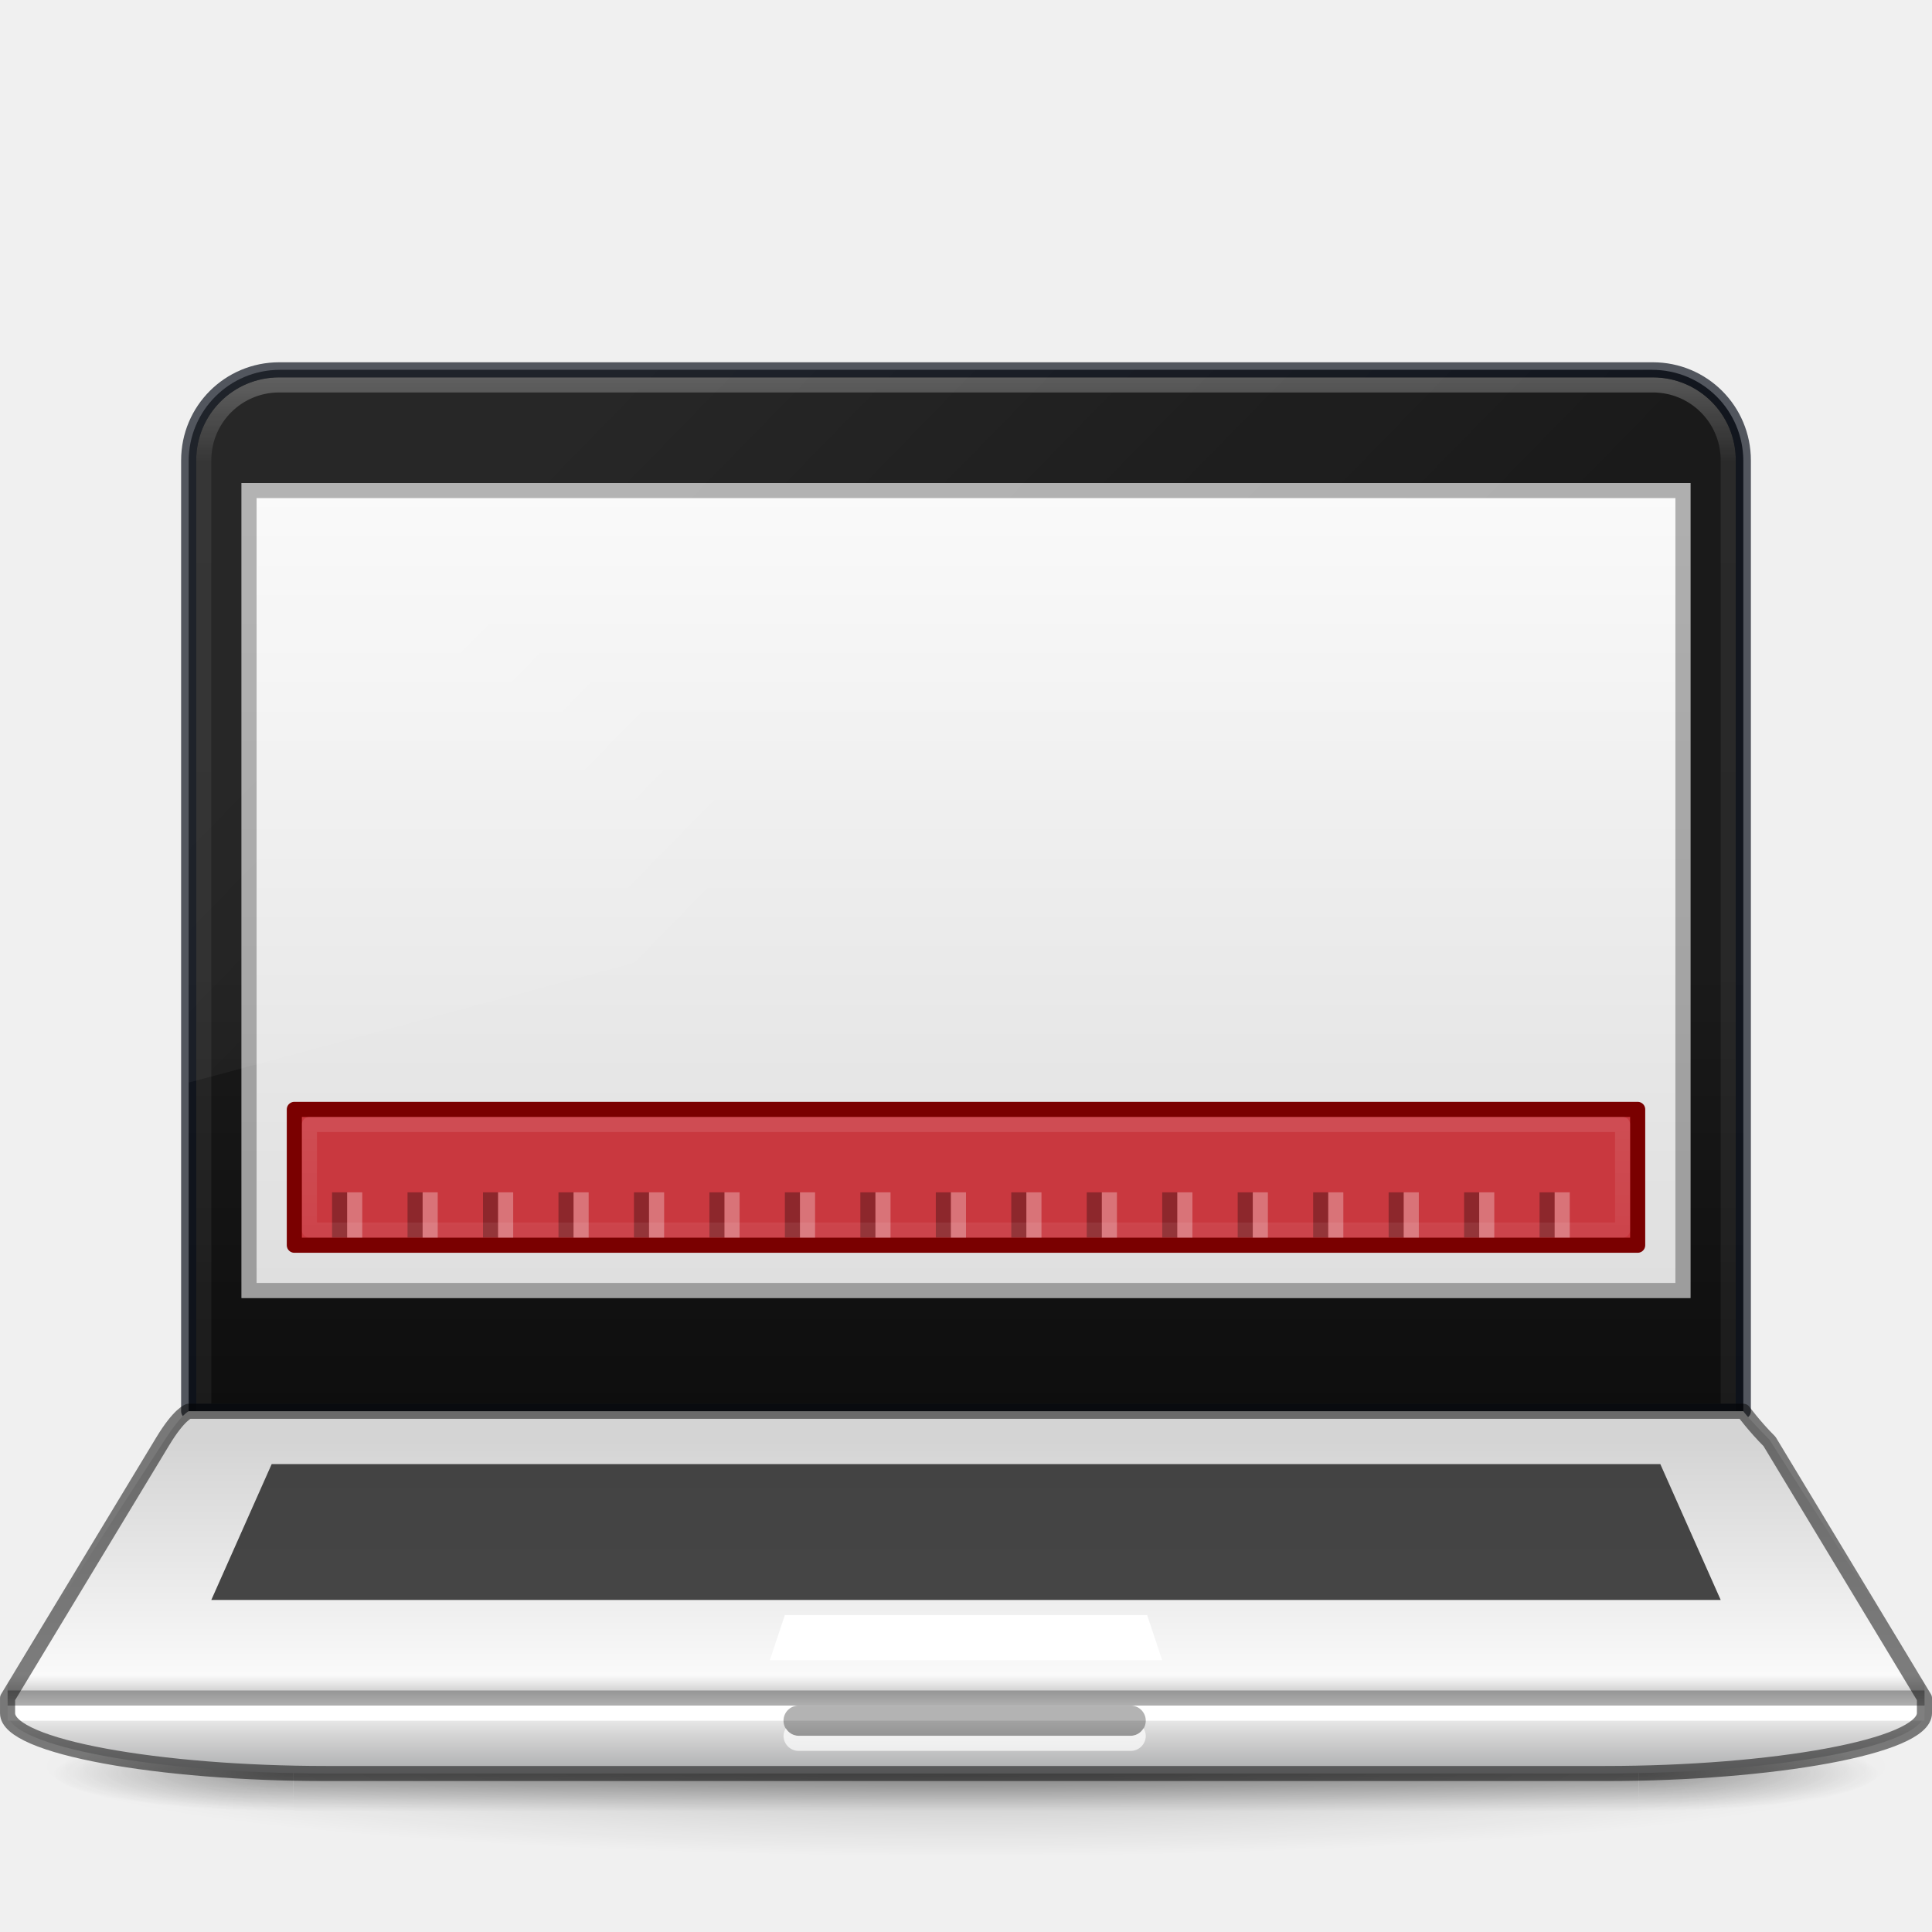
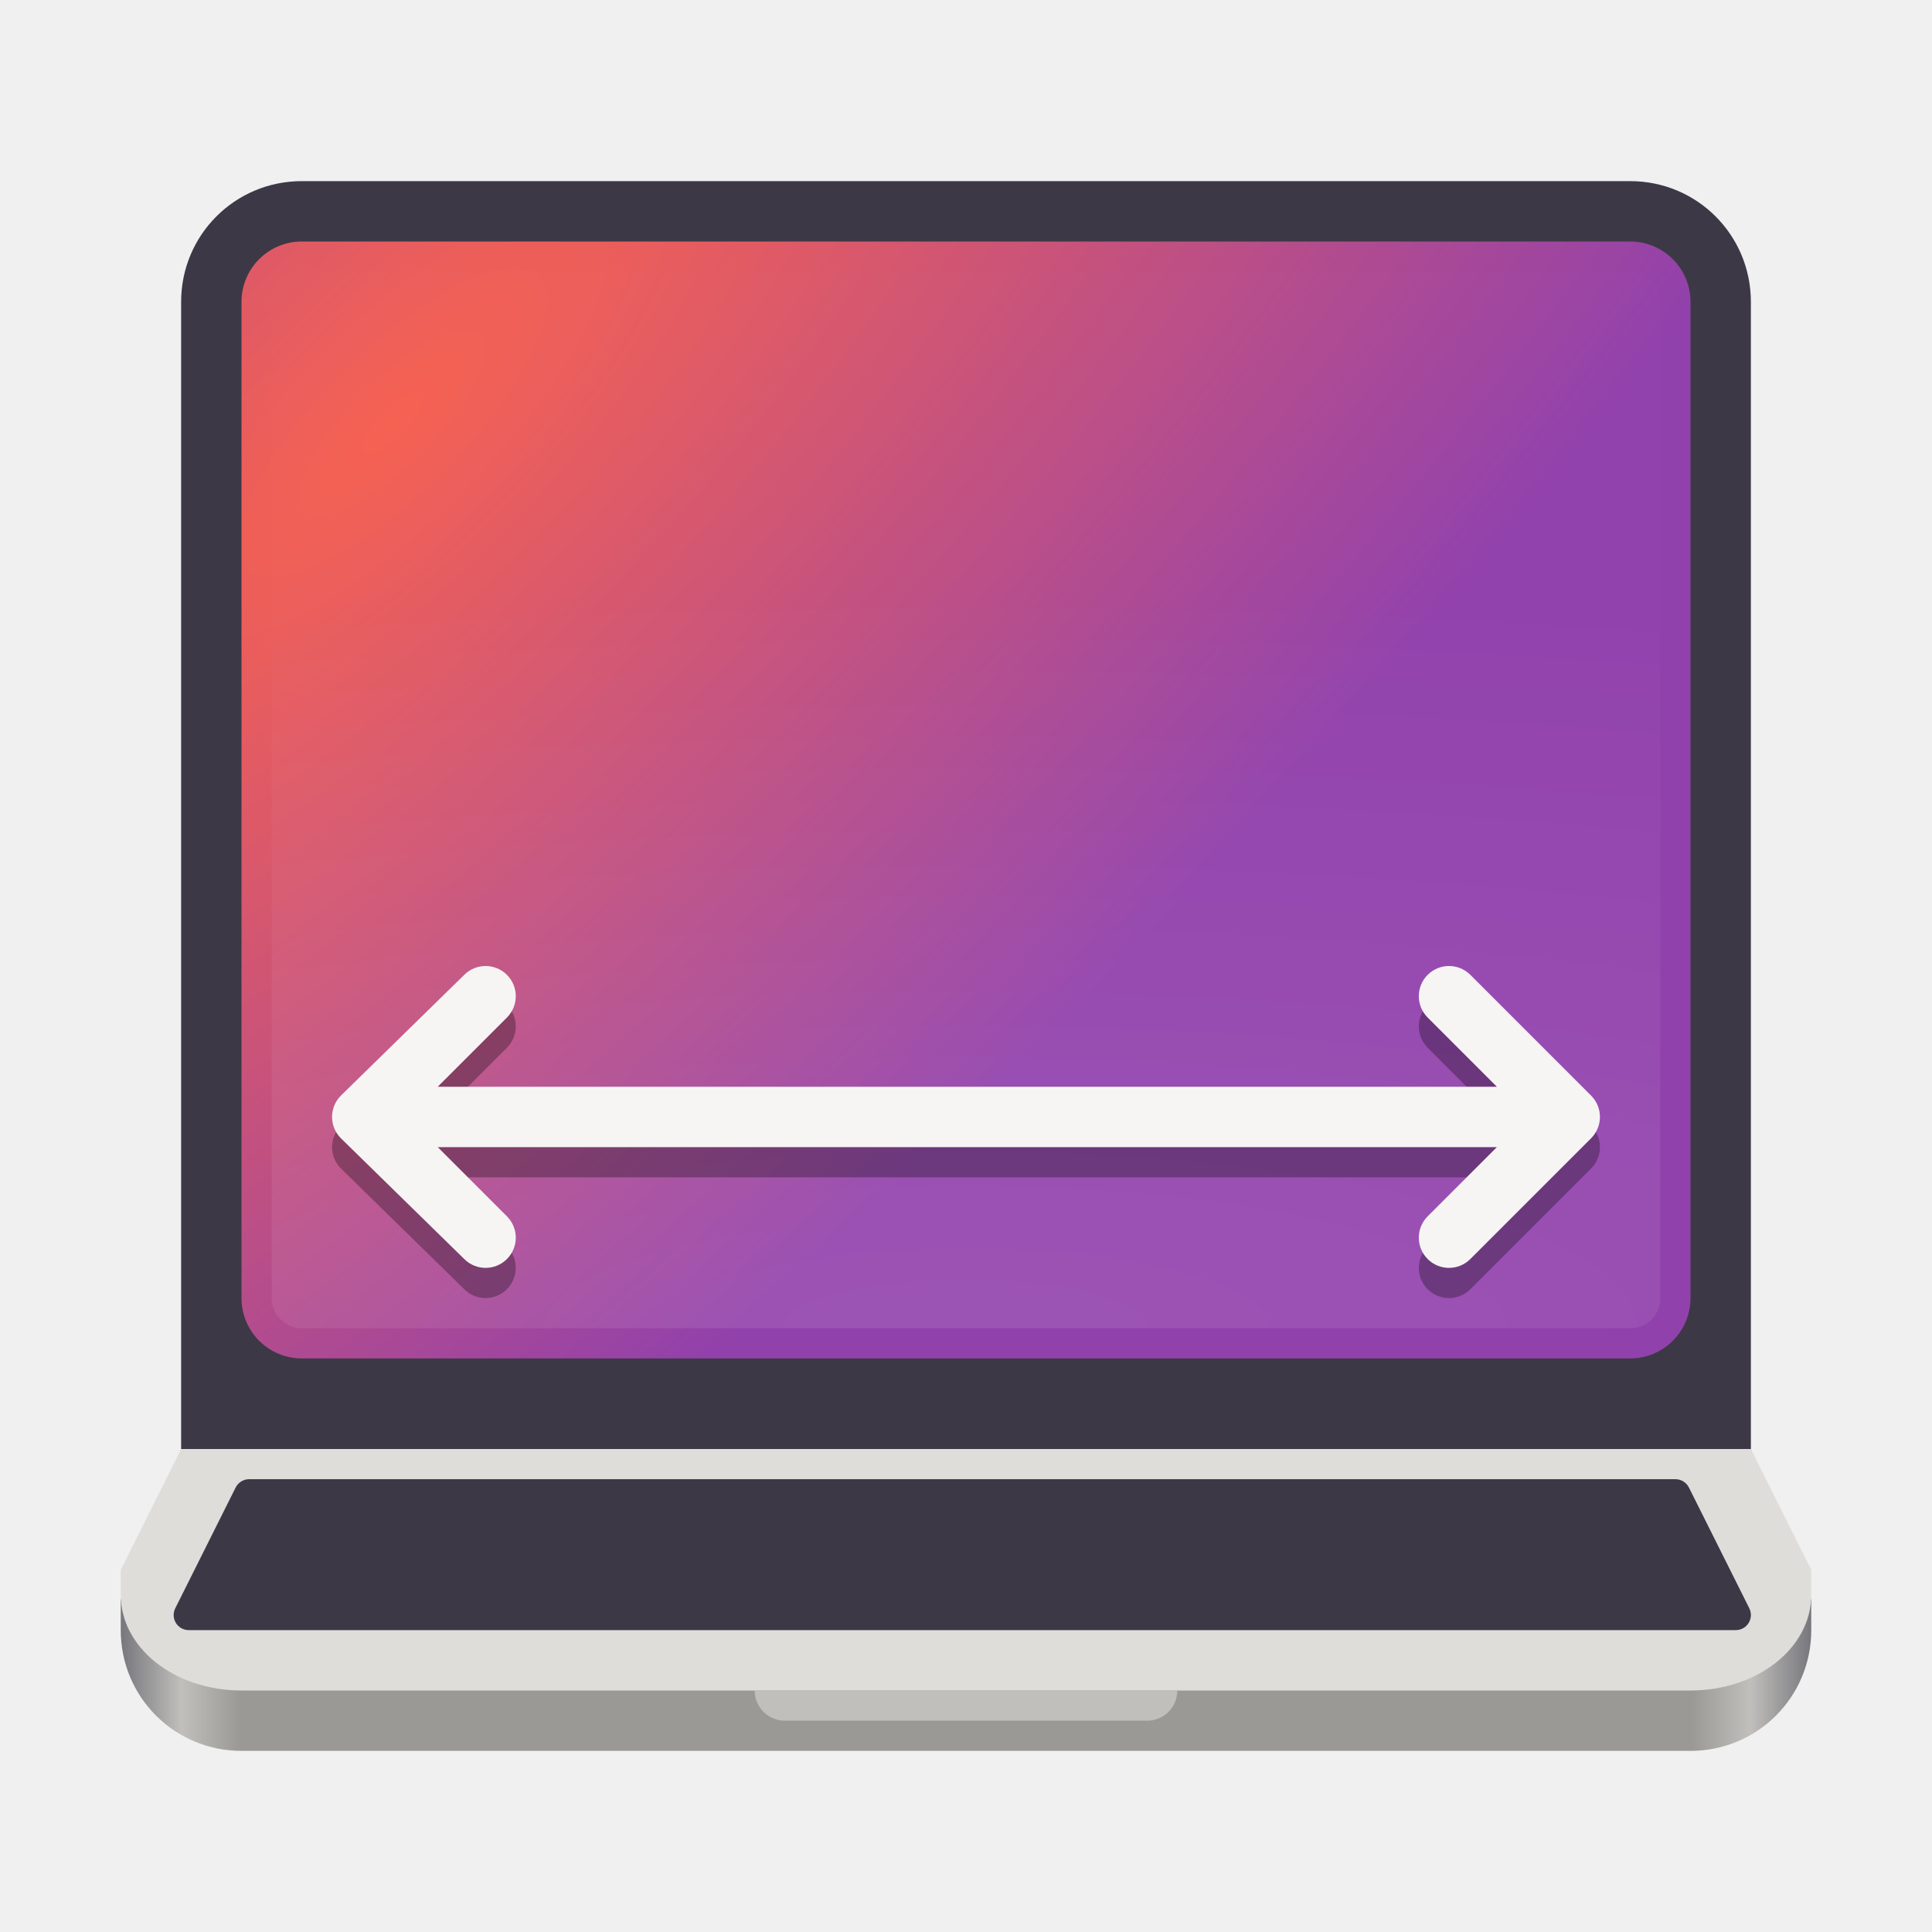
- <svg xmlns="http://www.w3.org/2000/svg" xmlns:xlink="http://www.w3.org/1999/xlink" id="svg2453" height="128" width="128" version="1.0">
-   <defs id="defs2455">
-     <linearGradient id="linearGradient3462">
-       <stop offset="0" style="stop-color:#ffffff;stop-opacity:1" id="stop3464" />
-       <stop offset="0.035" style="stop-color:#ffffff;stop-opacity:0.235" id="stop3466" />
-       <stop offset="0.964" style="stop-color:#ffffff;stop-opacity:0.157" id="stop3468" />
-       <stop offset="1" style="stop-color:#ffffff;stop-opacity:0.392" id="stop3470" />
-     </linearGradient>
-     <linearGradient y2="42.703" x2="8.915" y1="5.297" x1="8.915" gradientTransform="matrix(3.108108,0,0,2.459459,36.2902,11.97304)" gradientUnits="userSpaceOnUse" id="linearGradient3133" xlink:href="#linearGradient3462" />
-     <radialGradient r="12.672" fy="9.957" fx="7.118" cy="9.957" cx="7.118" gradientTransform="matrix(0,21.79597,-33.6639,0,401.6883,-174.3471)" gradientUnits="userSpaceOnUse" id="radialGradient3136" xlink:href="#linearGradient4215-8-4-07-7" />
-     <linearGradient id="linearGradient4011-9-9-70-61-7">
-       <stop id="stop4013-5-4-3-8-3" style="stop-color:#ffffff;stop-opacity:1;" offset="0" />
-       <stop offset="0.508" style="stop-color:#ffffff;stop-opacity:0.235;" id="stop4015-1-5-70-9-5" />
-       <stop id="stop4017-7-0-13-0-1" style="stop-color:#ffffff;stop-opacity:0.157;" offset="0.835" />
-       <stop id="stop4019-1-12-7-0-7" style="stop-color:#ffffff;stop-opacity:0.392;" offset="1" />
-     </linearGradient>
-     <linearGradient id="linearGradient4215-8-4-07-7">
-       <stop style="stop-color:#2b3235;stop-opacity:1" offset="0" id="stop4217-1-2-1-2" />
-       <stop style="stop-color:#374044;stop-opacity:1" offset="1" id="stop4219-3-4-0-96" />
-     </linearGradient>
-     <linearGradient xlink:href="#linearGradient4011-9-9-70-61-7" id="linearGradient14699-5" gradientUnits="userSpaceOnUse" gradientTransform="matrix(-0.3783783,0,0,0.3783783,38.14241,1.405348)" x1="71.204" y1="6.238" x2="71.204" y2="44.341" />
-     <linearGradient xlink:href="#linearGradient4215-8-4-07-7" id="linearGradient14702-5" gradientUnits="userSpaceOnUse" gradientTransform="matrix(-0.4117647,0,0,0.4117647,24.17647,-2.999999)" x1="38.977" y1="59.968" x2="38.977" y2="8.093" />
-     <clipPath id="clipPath10561" clipPathUnits="userSpaceOnUse">
-       <rect ry="1.5" y="-111" x="12" height="3" width="104" id="rect10563" style="opacity:0.4;fill:#ffffff;fill-opacity:1;stroke:none;stroke-width:2;stroke-linecap:round;stroke-linejoin:round;stroke-miterlimit:4;stroke-dasharray:none;stroke-opacity:1" />
-     </clipPath>
-     <radialGradient cx="7.496" cy="8.45" r="20" id="radialGradient3164-9" gradientUnits="userSpaceOnUse" gradientTransform="matrix(1.273594e-7,3.295755,-5.380924,0,77.46771,-19.38241)">
-       <stop id="stop3244-8" style="stop-color:#f8b17e;stop-opacity:1" offset="0" />
-       <stop id="stop3246-4" style="stop-color:#e35d4f;stop-opacity:1" offset="0.262" />
-       <stop id="stop3248-9" style="stop-color:#c6262e;stop-opacity:1" offset="0.661" />
-       <stop id="stop3250-3" style="stop-color:#690b54;stop-opacity:1" offset="1" />
-     </radialGradient>
-     <radialGradient r="12.672" fy="9.957" fx="6.2" cy="9.957" cx="6.73" gradientTransform="matrix(0,25.08328,-30.79425,0,372.8166,-199.0918)" gradientUnits="userSpaceOnUse" id="radialGradient5004-8" xlink:href="#radialGradient3164-9" />
-     <linearGradient id="linearGradient3811">
-       <stop id="stop3813" style="stop-color:#000000;stop-opacity:1" offset="0" />
-       <stop id="stop3815" style="stop-color:#000000;stop-opacity:0" offset="1" />
-     </linearGradient>
-     <linearGradient id="linearGradient3702-501-757-0">
-       <stop id="stop2895-0" style="stop-color:#181818;stop-opacity:0" offset="0" />
-       <stop id="stop2897-2" style="stop-color:#181818;stop-opacity:1" offset="0.5" />
-       <stop id="stop2899-6" style="stop-color:#181818;stop-opacity:0" offset="1" />
-     </linearGradient>
-     <linearGradient x1="25.058" y1="47.028" x2="25.058" y2="39.999" id="linearGradient4097" xlink:href="#linearGradient3702-501-757-0" gradientUnits="userSpaceOnUse" />
-     <linearGradient id="linearGradient3688-464-309-8">
-       <stop id="stop2889-9" style="stop-color:#181818;stop-opacity:1" offset="0" />
-       <stop id="stop2891-4" style="stop-color:#181818;stop-opacity:0" offset="1" />
-     </linearGradient>
-     <radialGradient cx="4.993" cy="43.5" r="2.5" fx="4.993" fy="43.5" id="radialGradient4095" xlink:href="#linearGradient3688-464-309-8" gradientUnits="userSpaceOnUse" gradientTransform="matrix(2.003784,0,0,1.4,-20.01187,-104.4)" />
-     <linearGradient id="linearGradient3688-166-749-5">
-       <stop id="stop2883-0" style="stop-color:#181818;stop-opacity:1" offset="0" />
-       <stop id="stop2885-5" style="stop-color:#181818;stop-opacity:0" offset="1" />
-     </linearGradient>
-     <radialGradient cx="4.993" cy="43.5" r="2.5" fx="4.993" fy="43.5" id="radialGradient4093" xlink:href="#linearGradient3688-166-749-5" gradientUnits="userSpaceOnUse" gradientTransform="matrix(2.003784,0,0,1.4,27.98813,-17.4)" />
-     <radialGradient r="35.338" fy="93.468" fx="-4.029" cy="93.468" cx="-4.029" gradientTransform="matrix(1.74033,0,0,0.1697883,71.01139,101.1303)" gradientUnits="userSpaceOnUse" id="radialGradient5448" xlink:href="#linearGradient3811" />
-     <radialGradient gradientTransform="matrix(0,25.08328,-30.79425,0,360.3166,-223.5918)" gradientUnits="userSpaceOnUse" xlink:href="#linearGradient2867-449-88-871-390-598-476-591-434-148-57-177-8-3-3-6-4-8-8-8-5" id="radialGradient3395" fy="9.957" fx="6.2" r="12.672" cy="9.957" cx="6.73" />
-     <linearGradient id="linearGradient2867-449-88-871-390-598-476-591-434-148-57-177-8-3-3-6-4-8-8-8-5">
-       <stop offset="0" style="stop-color:#95a3ab;stop-opacity:1" id="stop3750-1-0-7-6-6-1-3-9-3" />
-       <stop offset="0.262" style="stop-color:#667885;stop-opacity:1" id="stop3752-3-7-4-0-32-8-923-0-7" />
-       <stop offset="0.705" style="stop-color:#485a6c;stop-opacity:1" id="stop3754-1-8-5-2-7-6-7-1-9" />
-       <stop offset="1" style="stop-color:#273445;stop-opacity:1" id="stop3756-1-6-2-6-6-1-96-6-0" />
-     </linearGradient>
-     <linearGradient y2="42.438" x2="40.29" y1="5.414" x1="40.29" gradientTransform="matrix(3.108108,0,0,2.459459,-16.5946,-13.02702)" gradientUnits="userSpaceOnUse" id="linearGradient3133-3" xlink:href="#linearGradient3462" />
-     <linearGradient xlink:href="#linearGradient4256" id="linearGradient4391" gradientUnits="userSpaceOnUse" gradientTransform="matrix(2.015702,0,0,2.010108,-247.943,-53.00281)" x1="146.819" y1="58.207" x2="146.819" y2="90.046" />
-     <linearGradient id="linearGradient4256">
-       <stop style="stop-color:#1a1a1a;stop-opacity:1" offset="0" id="stop4258" />
-       <stop style="stop-color:#000000;stop-opacity:1" offset="1" id="stop4260" />
-     </linearGradient>
-     <linearGradient y2="42.092" x2="24" y1="5.909" x1="24" gradientTransform="matrix(2.887356,0,0,2.887084,-252.737,-41.88849)" gradientUnits="userSpaceOnUse" id="linearGradient3904" xlink:href="#linearGradient4270" />
-     <linearGradient id="linearGradient4270">
-       <stop id="stop4272" style="stop-color:#ffffff;stop-opacity:1" offset="0" />
-       <stop id="stop4274" style="stop-color:#ffffff;stop-opacity:0.235" offset="0.035" />
-       <stop id="stop4276" style="stop-color:#ffffff;stop-opacity:0.157" offset="0.962" />
-       <stop id="stop4278" style="stop-color:#ffffff;stop-opacity:0.392" offset="1" />
-     </linearGradient>
-     <linearGradient x1="302.857" y1="366.648" x2="302.857" y2="609.505" id="linearGradient3178" xlink:href="#linearGradient5048-8" gradientUnits="userSpaceOnUse" gradientTransform="matrix(0.1139053,0,0,0.02058823,-9.168641,48.45142)" />
-     <linearGradient id="linearGradient5048-8">
-       <stop id="stop5050-4" style="stop-color:#000000;stop-opacity:0" offset="0" />
-       <stop id="stop5056-5" style="stop-color:#000000;stop-opacity:1" offset="0.5" />
-       <stop id="stop5052-1" style="stop-color:#000000;stop-opacity:0" offset="1" />
-     </linearGradient>
-     <radialGradient cx="605.714" cy="486.648" r="117.143" fx="605.714" fy="486.648" id="radialGradient3175" xlink:href="#linearGradient3811" gradientUnits="userSpaceOnUse" gradientTransform="matrix(-0.03212956,0,0,0.02058823,23.86322,48.45142)" />
-     <radialGradient cx="605.714" cy="486.648" r="117.143" fx="605.714" fy="486.648" id="radialGradient3172" xlink:href="#linearGradient3811" gradientUnits="userSpaceOnUse" gradientTransform="matrix(0.03212956,0,0,0.02058823,40.13678,48.45142)" />
-     <linearGradient xlink:href="#linearGradient4234" id="linearGradient4240" x1="31.005" y1="47.556" x2="31.005" y2="58.5" gradientUnits="userSpaceOnUse" gradientTransform="matrix(2.015702,0,0,2.010108,-172.9429,8.718011)" />
-     <linearGradient id="linearGradient4234">
-       <stop style="stop-color:#d4d4d4;stop-opacity:1" offset="0" id="stop4236" />
-       <stop id="stop4242" offset="0.705" style="stop-color:#fafafa;stop-opacity:1" />
-       <stop style="stop-color:#d4d4d4;stop-opacity:1" offset="0.75" id="stop4248" />
-       <stop style="stop-color:#fafafa;stop-opacity:1" offset="0.795" id="stop4244" />
-       <stop id="stop4246" offset="0.886" style="stop-color:#d4d4d4;stop-opacity:1" />
-       <stop style="stop-color:#abacae;stop-opacity:1" offset="1" id="stop4238" />
-     </linearGradient>
-     <radialGradient gradientTransform="matrix(1.556392,0,0,0.1697883,70.27039,111.1314)" gradientUnits="userSpaceOnUse" xlink:href="#linearGradient3811" id="radialGradient4377" fy="93.468" fx="-4.029" r="35.338" cy="93.468" cx="-4.029" />
-     <radialGradient gradientTransform="matrix(2.003784,0,0,1.4,27.98813,-17.4)" gradientUnits="userSpaceOnUse" xlink:href="#linearGradient3688-464-309-8" id="radialGradient2455-1" fy="43.5" fx="4.993" r="2.5" cy="43.5" cx="4.993" />
-     <radialGradient gradientTransform="matrix(2.003784,0,0,1.4,-20.01187,-104.4)" gradientUnits="userSpaceOnUse" xlink:href="#linearGradient3688-464-309-8" id="radialGradient2457-5" fy="43.5" fx="4.993" r="2.5" cy="43.5" cx="4.993" />
-     <radialGradient gradientTransform="matrix(0,25.08328,-30.79425,0,372.8166,-199.0907)" gradientUnits="userSpaceOnUse" xlink:href="#linearGradient2867-449-88-871-390-598-476-591-434-148-57-177-8-3-3-6-4-8-8-8-5" id="radialGradient3395-6" fy="9.957" fx="6.2" r="12.672" cy="9.957" cx="6.73" />
-     <linearGradient gradientTransform="matrix(2.72973,0,0,2.72973,-1.513483,10.4876)" gradientUnits="userSpaceOnUse" xlink:href="#linearGradient3924-776" id="linearGradient3159" y2="43" x2="24" y1="5" x1="24" />
-     <linearGradient id="linearGradient3924-776">
-       <stop offset="0" style="stop-color:#ffffff;stop-opacity:1" id="stop3124" />
-       <stop offset="0.063" style="stop-color:#ffffff;stop-opacity:0.235" id="stop3126" />
-       <stop offset="0.951" style="stop-color:#ffffff;stop-opacity:0.157" id="stop3128" />
-       <stop offset="1" style="stop-color:#ffffff;stop-opacity:0.392" id="stop3130" />
-     </linearGradient>
-     <radialGradient r="35.338" fy="93.468" fx="-4.029" cy="93.468" cx="-4.029" gradientTransform="matrix(1.74033,0,0,0.1697883,71.01139,101.1303)" gradientUnits="userSpaceOnUse" id="radialGradient5448-7" xlink:href="#linearGradient3811" />
-     <radialGradient cx="4.993" cy="43.5" r="2.5" fx="4.993" fy="43.5" id="radialGradient4093-0" xlink:href="#linearGradient3688-464-309-8" gradientUnits="userSpaceOnUse" gradientTransform="matrix(2.003784,0,0,1.4,27.98813,-17.4)" />
-     <radialGradient cx="4.993" cy="43.5" r="2.5" fx="4.993" fy="43.5" id="radialGradient4095-3" xlink:href="#linearGradient3688-464-309-8" gradientUnits="userSpaceOnUse" gradientTransform="matrix(2.003784,0,0,1.4,-20.01187,-104.4)" />
-     <linearGradient xlink:href="#linearGradient4256" id="linearGradient4391-9" gradientUnits="userSpaceOnUse" gradientTransform="matrix(2.015702,0,0,2.010108,-9.07077,-25.12635)" x1="32" y1="26" x2="32" y2="67.562" />
-     <linearGradient xlink:href="#linearGradient6592-2-7" id="linearGradient3141" gradientUnits="userSpaceOnUse" gradientTransform="matrix(3.100001,0,0,3.136008,-3.100018,25.08807)" x1="10.961" y1="3.065" x2="22.994" y2="14.959" />
-     <linearGradient id="linearGradient6592-2-7">
-       <stop offset="0" style="stop-color:#ffffff;stop-opacity:0.275" id="stop6594-0-2" />
-       <stop offset="1" style="stop-color:#ffffff;stop-opacity:0" id="stop6596-2-5" />
-     </linearGradient>
-     <linearGradient xlink:href="#linearGradient6592-2-7" id="linearGradient3141-6" gradientUnits="userSpaceOnUse" gradientTransform="matrix(3.100001,0,0,3.136008,-3.100018,25.08807)" x1="10" y1="-3" x2="20" y2="12" />
-     <linearGradient xlink:href="#outerBackgroundGradient-5-0" id="linearGradient3148" gradientUnits="userSpaceOnUse" gradientTransform="matrix(2.850001,0,0,3.260869,-2.849997,26.08696)" x1="15" y1="24.619" x2="15" y2="2" />
-     <linearGradient id="outerBackgroundGradient-5-0">
-       <stop id="stop3864-8-6-4" offset="0" style="stop-color:#d4d4d4;stop-opacity:1" />
-       <stop id="stop3866-9-1-86" offset="1" style="stop-color:#fafafa;stop-opacity:1" />
-     </linearGradient>
-     <linearGradient xlink:href="#linearGradient6592-2-7" id="linearGradient4231" x1="64" y1="74" x2="64" y2="94" gradientUnits="userSpaceOnUse" />
-   </defs>
-   <g id="g4360">
-     <g transform="translate(0,-6.1035156e-5)" id="g4545">
-       <g transform="translate(3.1717578e-5,2.8408608e-5)" id="g4204">
-         <path d="M 125.5,117 A 61.5,6 0 0 1 2.5,117 61.5,6 0 1 1 125.5,117 Z" id="path3041" style="color:#000000;display:inline;overflow:visible;visibility:visible;opacity:0.2;fill:url(#radialGradient5448-7);fill-opacity:1;fill-rule:nonzero;stroke:none;stroke-width:1;marker:none;enable-background:accumulate" />
-         <g transform="matrix(3.024999,0,0,0.5555561,-8.600001,93.88888)" id="g2036" style="display:inline">
-           <g transform="matrix(1.052632,0,0,1.285713,-1.263158,-13.42854)" id="g3712" style="opacity:0.4">
-             <rect width="5" height="7" x="38" y="40" id="rect2801-5" style="fill:url(#radialGradient4093-0);fill-opacity:1;stroke:none" />
-             <rect width="5" height="7" x="-10" y="-47" transform="scale(-1,-1)" id="rect3696-7" style="fill:url(#radialGradient4095-3);fill-opacity:1;stroke:none" />
-             <rect width="28" height="7" x="10" y="40" id="rect3700-7" style="fill:url(#linearGradient4097);fill-opacity:1;stroke:none" />
-           </g>
-         </g>
-       </g>
-       <path id="rect5505-21-3" d="m 18.555,24.502 c -3.354,0 -6.055,2.699 -6.055,6.053 l 0,62.945 103,0 0,-62.945 c 0,-3.354 -2.7,-6.053 -6.055,-6.053 z" style="color:#000000;clip-rule:nonzero;display:inline;overflow:visible;visibility:visible;opacity:1;isolation:auto;mix-blend-mode:normal;color-interpolation:sRGB;color-interpolation-filters:linearRGB;solid-color:#000000;solid-opacity:1;fill:url(#linearGradient4391);fill-opacity:1;fill-rule:nonzero;stroke:none;stroke-width:1;stroke-linecap:butt;stroke-linejoin:miter;stroke-miterlimit:4;stroke-dasharray:none;stroke-dashoffset:0;stroke-opacity:1;marker:none;color-rendering:auto;image-rendering:auto;shape-rendering:auto;text-rendering:auto;enable-background:accumulate" />
-       <path id="rect6741-7" d="m 18.5,25.502 c -2.77,0 -5,2.23 -5,5 l 0,62.998 101,0 0,-62.998 c 0,-2.77 -2.23,-5 -5,-5 z" style="opacity:0.3;fill:none;stroke:url(#linearGradient3159);stroke-width:1;stroke-linecap:round;stroke-linejoin:round;stroke-miterlimit:4;stroke-dasharray:none;stroke-dashoffset:0;stroke-opacity:1" />
-       <path id="rect5505-21-6" d="m 18.5,24.502 c -3.324,0 -6,2.676 -6,6 l 0,62.998 103,0 0,-62.998 c 0,-3.324 -2.676,-6 -6,-6 z" style="color:#000000;display:inline;overflow:visible;visibility:visible;opacity:0.7;fill:none;stroke:#0e141f;stroke-width:1;stroke-linecap:round;stroke-linejoin:round;stroke-miterlimit:4;stroke-dasharray:none;stroke-dashoffset:0;stroke-opacity:1;marker:none;enable-background:accumulate" />
-       <rect ry="0" rx="0" y="32" x="16" height="54" width="96" id="rect4496" style="color:#000000;clip-rule:nonzero;display:inline;overflow:visible;visibility:visible;opacity:1;isolation:auto;mix-blend-mode:normal;color-interpolation:sRGB;color-interpolation-filters:linearRGB;solid-color:#000000;solid-opacity:1;fill:url(#linearGradient3148);fill-opacity:1;fill-rule:nonzero;stroke:none;stroke-width:1;stroke-linecap:butt;stroke-linejoin:miter;stroke-miterlimit:4;stroke-dasharray:none;stroke-dashoffset:0;stroke-opacity:1;marker:none;color-rendering:auto;image-rendering:auto;shape-rendering:auto;text-rendering:auto;enable-background:accumulate" />
-       <g id="g4323" transform="matrix(1.000088,0,0,1.000092,172.4554,-8.820935)">
-         <path id="path4232" d="m -159.941,102.311 102.991,0 c 0,0 0.35,0.5 1.729,1.88 l 10.27,16.119 0,1.994 c 0,2.227 -10.073,4.005 -21.159,4.005 l -84.72,0 c -11.025,0 -21.121,-1.767 -21.109,-3.994 l 0,-2.005 10.379,-16.046 c 1.165,-1.8 1.62,-1.953 1.62,-1.953 z" style="color:#000000;clip-rule:nonzero;display:inline;overflow:visible;visibility:visible;opacity:1;isolation:auto;mix-blend-mode:normal;color-interpolation:sRGB;color-interpolation-filters:linearRGB;solid-color:#000000;solid-opacity:1;fill:url(#linearGradient4240);fill-opacity:1;fill-rule:nonzero;stroke:none;stroke-width:1;stroke-linecap:round;stroke-linejoin:round;stroke-miterlimit:4;stroke-dasharray:none;stroke-dashoffset:0;stroke-opacity:1;marker:none;color-rendering:auto;image-rendering:auto;shape-rendering:auto;text-rendering:auto;enable-background:accumulate" />
-         <path id="path4228" d="m -171.935,121.31 126.989,0" style="opacity:0.3;fill:none;fill-rule:evenodd;stroke:#000000;stroke-width:1px;stroke-linecap:butt;stroke-linejoin:miter;stroke-opacity:1" />
-         <path style="opacity:1;fill:none;fill-rule:evenodd;stroke:#ffffff;stroke-width:1px;stroke-linecap:butt;stroke-linejoin:miter;stroke-opacity:1" d="m -171.935,122.31 126.989,0" id="path4417" />
-         <path id="rect4393" d="m -154.442,105.811 91.992,0 4,8.999 -99.991,0 z" style="color:#000000;clip-rule:nonzero;display:inline;overflow:visible;visibility:visible;opacity:0.9;isolation:auto;mix-blend-mode:normal;color-interpolation:sRGB;color-interpolation-filters:linearRGB;solid-color:#000000;solid-opacity:1;fill:#333333;fill-opacity:1;fill-rule:nonzero;stroke:none;stroke-width:1;stroke-linecap:butt;stroke-linejoin:miter;stroke-miterlimit:4;stroke-dasharray:none;stroke-dashoffset:0;stroke-opacity:1;marker:none;color-rendering:auto;image-rendering:auto;shape-rendering:auto;text-rendering:auto;enable-background:accumulate" />
-         <path style="color:#000000;clip-rule:nonzero;display:inline;overflow:visible;visibility:visible;opacity:0.5;isolation:auto;mix-blend-mode:normal;color-interpolation:sRGB;color-interpolation-filters:linearRGB;solid-color:#000000;solid-opacity:1;fill:none;fill-opacity:1;fill-rule:nonzero;stroke:#000000;stroke-width:1;stroke-linecap:round;stroke-linejoin:round;stroke-miterlimit:4;stroke-dasharray:none;stroke-dashoffset:0;stroke-opacity:1;marker:none;color-rendering:auto;image-rendering:auto;shape-rendering:auto;text-rendering:auto;enable-background:accumulate" d="m -159.941,102.312 102.991,0 c 0,0 0.735,1 1.735,2 l 10.264,16.999 0,0.994 c 0,2.227 -10.073,4.005 -21.159,4.005 l -84.72,0 c -11.025,0 -21.109,-1.766 -21.109,-3.994 l 0,-1.006 10.275,-16.999 c 1.109,-1.835 1.724,-2 1.724,-2 z" id="rect5505-21-3-8-9-1-1" />
-         <rect ry="1" rx="1" y="121.81" x="-120.535" height="2" width="23.998" id="rect4264" style="color:#000000;clip-rule:nonzero;display:inline;overflow:visible;visibility:visible;opacity:0.3;isolation:auto;mix-blend-mode:normal;color-interpolation:sRGB;color-interpolation-filters:linearRGB;solid-color:#000000;solid-opacity:1;fill:#000000;fill-opacity:1;fill-rule:nonzero;stroke:none;stroke-width:1;stroke-linecap:round;stroke-linejoin:miter;stroke-miterlimit:4;stroke-dasharray:none;stroke-dashoffset:0;stroke-opacity:1;marker:none;color-rendering:auto;image-rendering:auto;shape-rendering:auto;text-rendering:auto;enable-background:accumulate" />
-         <path style="color:#000000;clip-rule:nonzero;display:inline;overflow:visible;visibility:visible;opacity:1;isolation:auto;mix-blend-mode:normal;color-interpolation:sRGB;color-interpolation-filters:linearRGB;solid-color:#000000;solid-opacity:1;fill:#ffffff;fill-opacity:1;fill-rule:nonzero;stroke:none;stroke-width:1;stroke-linecap:round;stroke-linejoin:round;stroke-miterlimit:4;stroke-dasharray:none;stroke-dashoffset:0;stroke-opacity:1;marker:none;color-rendering:auto;image-rendering:auto;shape-rendering:auto;text-rendering:auto;enable-background:accumulate" d="m -120.445,115.81 23.998,0 1,3 -25.998,0 z" id="rect4218" />
-         <path style="color:#000000;clip-rule:nonzero;display:inline;overflow:visible;visibility:visible;opacity:0.7;isolation:auto;mix-blend-mode:normal;color-interpolation:sRGB;color-interpolation-filters:linearRGB;solid-color:#000000;solid-opacity:1;fill:#ffffff;fill-opacity:1;fill-rule:nonzero;stroke:none;stroke-width:1;stroke-linecap:round;stroke-linejoin:miter;stroke-miterlimit:4;stroke-dasharray:none;stroke-dashoffset:0;stroke-opacity:1;marker:none;color-rendering:auto;image-rendering:auto;shape-rendering:auto;text-rendering:auto;enable-background:accumulate" d="m -120.382,123.31 c -0.088,0.149 -0.152,0.314 -0.152,0.5 0,0.554 0.446,1 1,1 l 21.998,0 c 0.554,0 1,-0.446 1,-1 0,-0.186 -0.064,-0.351 -0.152,-0.5 -0.174,0.294 -0.48,0.5 -0.848,0.5 l -21.998,0 c -0.368,0 -0.674,-0.206 -0.848,-0.5 z" id="rect4410" />
-       </g>
-       <rect style="color:#000000;clip-rule:nonzero;display:inline;overflow:visible;visibility:visible;opacity:0.3;isolation:auto;mix-blend-mode:normal;color-interpolation:sRGB;color-interpolation-filters:linearRGB;solid-color:#000000;solid-opacity:1;fill:none;fill-opacity:1;fill-rule:nonzero;stroke:#000000;stroke-width:1;stroke-linecap:round;stroke-linejoin:miter;stroke-miterlimit:4;stroke-dasharray:none;stroke-dashoffset:0;stroke-opacity:1;marker:none;color-rendering:auto;image-rendering:auto;shape-rendering:auto;text-rendering:auto;enable-background:accumulate" id="rect4536" width="95" height="53" x="16.5" y="32.5" rx="0" ry="0" />
-       <path style="color:#000000;clip-rule:nonzero;display:inline;overflow:visible;visibility:visible;opacity:0.2;isolation:auto;mix-blend-mode:normal;color-interpolation:sRGB;color-interpolation-filters:linearRGB;solid-color:#000000;solid-opacity:1;fill:url(#linearGradient3141);fill-opacity:1;fill-rule:nonzero;stroke:none;stroke-width:1;stroke-linecap:butt;stroke-linejoin:miter;stroke-miterlimit:4;stroke-dasharray:none;stroke-dashoffset:0;stroke-opacity:1;marker:none;color-rendering:auto;image-rendering:auto;shape-rendering:auto;text-rendering:auto;enable-background:accumulate" d="m 18.555,24.502 c -3.354,0 -6.055,2.699 -6.055,6.053 l 0,41.168 103,-27.6 0,-13.569 c 0,-3.354 -2.7,-6.053 -6.055,-6.053 z" id="path4538" />
+ <svg xmlns="http://www.w3.org/2000/svg" height="128px" viewBox="0 0 128 128" width="128px">
+   <linearGradient id="a" gradientUnits="userSpaceOnUse" x1="8" x2="120" y1="116" y2="116">
+     <stop offset="0" stop-color="#77767b" />
+     <stop offset="0.036" stop-color="#c0bfbc" />
+     <stop offset="0.071" stop-color="#9a9996" />
+     <stop offset="0.929" stop-color="#9a9996" />
+     <stop offset="0.964" stop-color="#c0bfbc" />
+     <stop offset="1" stop-color="#77767b" />
+   </linearGradient>
+   <radialGradient id="b" cx="27.519" cy="193.839" gradientTransform="matrix(0.878959 0.878959 -2.583333 2.583333 502.5629 -496.9393)" gradientUnits="userSpaceOnUse" r="48">
+     <stop offset="0" stop-color="#f66151" />
+     <stop offset="1" stop-color="#9141ac" />
+   </radialGradient>
+   <filter id="c" height="100%" width="100%" x="0%" y="0%">
+     <feColorMatrix in="SourceGraphic" type="matrix" values="0 0 0 0 1 0 0 0 0 1 0 0 0 0 1 0 0 0 1 0" />
+   </filter>
+   <mask id="d">
+     <g filter="url(#c)">
+       <rect fill-opacity="0.1" height="128" width="128" />
    </g>
-     <g transform="translate(7,-1.004425)" id="g4247">
-       <rect style="color:#000000;clip-rule:nonzero;display:inline;overflow:visible;visibility:visible;opacity:0.9;isolation:auto;mix-blend-mode:normal;color-interpolation:sRGB;color-interpolation-filters:linearRGB;solid-color:#000000;solid-opacity:1;fill:#c6262e;fill-opacity:1;fill-rule:nonzero;stroke:none;stroke-width:1;stroke-linecap:round;stroke-linejoin:round;stroke-miterlimit:4;stroke-dasharray:none;stroke-dashoffset:0;stroke-opacity:1;marker:none;color-rendering:auto;image-rendering:auto;shape-rendering:auto;text-rendering:auto;enable-background:accumulate" id="rect4221" width="89" height="9" x="12.5" y="74.504" />
-       <path style="color:#000000;clip-rule:nonzero;display:inline;overflow:visible;visibility:visible;opacity:0.3;isolation:auto;mix-blend-mode:normal;color-interpolation:sRGB;color-interpolation-filters:linearRGB;solid-color:#000000;solid-opacity:1;fill:#000000;fill-opacity:1;fill-rule:nonzero;stroke:none;stroke-width:1;stroke-linecap:round;stroke-linejoin:round;stroke-miterlimit:4;stroke-dasharray:none;stroke-dashoffset:0;stroke-opacity:1;marker:none;color-rendering:auto;image-rendering:auto;shape-rendering:auto;text-rendering:auto;enable-background:accumulate" d="m 15,80 0,3 1,0 0,-3 z m 5,0 0,3 1,0 0,-3 z m 5,0 0,3 1,0 0,-3 z m 5,0 0,3 1,0 0,-3 z m 5,0 0,3 1,0 0,-3 z m 5,0 0,3 1,0 0,-3 z m 5,0 0,3 1,0 0,-3 z m 5,0 0,3 1,0 0,-3 z m 5,0 0,3 1,0 0,-3 z m 5,0 0,3 1,0 0,-3 z m 5,0 0,3 1,0 0,-3 z m 5,0 0,3 1,0 0,-3 z m 5,0 0,3 1,0 0,-3 z m 5,0 0,3 1,0 0,-3 z m 5,0 0,3 1,0 0,-3 z m 5,0 0,3 1,0 0,-3 z m 5,0 0,3 1,0 0,-3 z" id="rect4273" />
-       <rect y="74.504" x="12.5" height="9" width="89" id="rect4217" style="color:#000000;clip-rule:nonzero;display:inline;overflow:visible;visibility:visible;opacity:1;isolation:auto;mix-blend-mode:normal;color-interpolation:sRGB;color-interpolation-filters:linearRGB;solid-color:#000000;solid-opacity:1;fill:none;fill-opacity:1;fill-rule:nonzero;stroke:#7a0000;stroke-width:1;stroke-linecap:round;stroke-linejoin:round;stroke-miterlimit:4;stroke-dasharray:none;stroke-dashoffset:0;stroke-opacity:1;marker:none;color-rendering:auto;image-rendering:auto;shape-rendering:auto;text-rendering:auto;enable-background:accumulate" />
-       <rect style="color:#000000;clip-rule:nonzero;display:inline;overflow:visible;visibility:visible;opacity:0.4;isolation:auto;mix-blend-mode:normal;color-interpolation:sRGB;color-interpolation-filters:linearRGB;solid-color:#000000;solid-opacity:1;fill:none;fill-opacity:1;fill-rule:nonzero;stroke:url(#linearGradient4231);stroke-width:1;stroke-linecap:round;stroke-linejoin:round;stroke-miterlimit:4;stroke-dasharray:none;stroke-dashoffset:0;stroke-opacity:1;marker:none;color-rendering:auto;image-rendering:auto;shape-rendering:auto;text-rendering:auto;enable-background:accumulate" id="rect4223" width="87" height="6.996" x="13.5" y="75.504" />
-       <path id="path4245" d="m 16,80 0,3 1,0 0,-3 z m 5,0 0,3 1,0 0,-3 z m 5,0 0,3 1,0 0,-3 z m 5,0 0,3 1,0 0,-3 z m 5,0 0,3 1,0 0,-3 z m 5,0 0,3 1,0 0,-3 z m 5,0 0,3 1,0 0,-3 z m 5,0 0,3 1,0 0,-3 z m 5,0 0,3 1,0 0,-3 z m 5,0 0,3 1,0 0,-3 z m 5,0 0,3 1,0 0,-3 z m 5,0 0,3 1,0 0,-3 z m 5,0 0,3 1,0 0,-3 z m 5,0 0,3 1,0 0,-3 z m 5,0 0,3 1,0 0,-3 z m 5,0 0,3 1,0 0,-3 z m 5,0 0,3 1,0 0,-3 z" style="color:#000000;clip-rule:nonzero;display:inline;overflow:visible;visibility:visible;opacity:0.3;isolation:auto;mix-blend-mode:normal;color-interpolation:sRGB;color-interpolation-filters:linearRGB;solid-color:#000000;solid-opacity:1;fill:#ffffff;fill-opacity:1;fill-rule:nonzero;stroke:none;stroke-width:1;stroke-linecap:round;stroke-linejoin:round;stroke-miterlimit:4;stroke-dasharray:none;stroke-dashoffset:0;stroke-opacity:1;marker:none;color-rendering:auto;image-rendering:auto;shape-rendering:auto;text-rendering:auto;enable-background:accumulate" />
+   </mask>
+   <radialGradient id="e" cx="-28.559" cy="-431.904" gradientTransform="matrix(4.136364 -0.00000036 0 1.090909 190.1318 575.1673)" gradientUnits="userSpaceOnUse" r="44">
+     <stop offset="0" stop-color="#ffffff" />
+     <stop offset="1" stop-color="#ffffff" stop-opacity="0.094" />
+   </radialGradient>
+   <clipPath id="f">
+     <rect height="152" width="192" />
+   </clipPath>
+   <mask id="g">
+     <g filter="url(#c)">
+       <rect fill-opacity="0.3" height="128" width="128" />
    </g>
+   </mask>
+   <clipPath id="h">
+     <rect height="152" width="192" />
+   </clipPath>
+   <path d="m 116 96 l 4 10 v 2 c 0 4.434 -3.566 8 -8 8 h -96 c -4.434 0 -8 -3.566 -8 -8 v -2 l 4 -10 z m 0 0" fill="url(#a)" />
+   <path d="m 12 96 s -4 8 -4 8 v 1.668 c 0 3.508 3.566 6.332 8 6.332 h 96 c 4.434 0 8 -2.824 8 -6.332 v -1.668 l -4 -8 z m 0 0" fill="#deddda" />
+   <path d="m 20 12 c -4.434 0 -8 3.566 -8 8 v 76 h 104 v -76 c 0 -4.434 -3.566 -8 -8 -8 z m 0 0" fill="#3d3846" />
+   <path d="m 16.508 98 c -0.379 0 -0.727 0.215 -0.895 0.551 l -4 8 c -0.336 0.668 0.148 1.449 0.895 1.449 h 102.492 c 0.742 0 1.227 -0.781 0.895 -1.449 l -4 -8 c -0.168 -0.336 -0.516 -0.551 -0.895 -0.551 z m 0 0" fill="#3d3846" />
+   <path d="m 20 16 h 88 c 2.211 0 4 1.789 4 4 v 66 c 0 2.211 -1.789 4 -4 4 h -88 c -2.211 0 -4 -1.789 -4 -4 v -66 c 0 -2.211 1.789 -4 4 -4 z m 0 0" fill="url(#b)" />
+   <path d="m 78 112 c 0 1.109 -0.891 2 -2 2 h -24 c -1.109 0 -2 -0.891 -2 -2 z m 0 0" fill="#c0bfbc" />
+   <g clip-path="url(#f)" mask="url(#d)" transform="matrix(1 0 0 1 -8 -16)">
+     <path d="m 28 34 h 88 c 1.105 0 2 0.895 2 2 v 66 c 0 1.105 -0.895 2 -2 2 h -88 c -1.105 0 -2 -0.895 -2 -2 v -66 c 0 -1.105 0.895 -2 2 -2 z m 0 0" fill="url(#e)" />
  </g>
+   <g clip-path="url(#h)" mask="url(#g)" transform="matrix(1 0 0 1 -8 -16)">
+     <path d="m 114 92 c 0 -0.531 -0.211 -1.039 -0.586 -1.414 l -8 -8 c -0.781 -0.781 -2.047 -0.781 -2.828 0 s -0.781 2.047 0 2.828 l 4.586 4.586 h -70.172 l 4.586 -4.586 c 0.781 -0.781 0.781 -2.047 0 -2.828 s -2.047 -0.781 -2.828 0 l -8.172 8 c -0.391 0.391 -0.586 0.902 -0.586 1.414 s 0.195 1.023 0.586 1.414 l 8.172 8 c 0.781 0.781 2.047 0.781 2.828 0 s 0.781 -2.047 0 -2.828 l -4.586 -4.586 h 70.172 l -4.586 4.586 c -0.781 0.781 -0.781 2.047 0 2.828 s 2.047 0.781 2.828 0 l 8 -8 c 0.375 -0.375 0.586 -0.883 0.586 -1.414 z m 0 0" />
+   </g>
+   <path d="m 106 74 c 0 -0.531 -0.211 -1.039 -0.586 -1.414 l -8 -8 c -0.781 -0.781 -2.047 -0.781 -2.828 0 s -0.781 2.047 0 2.828 l 4.586 4.586 h -70.172 l 4.586 -4.586 c 0.781 -0.781 0.781 -2.047 0 -2.828 s -2.047 -0.781 -2.828 0 l -8.172 8 c -0.391 0.391 -0.586 0.902 -0.586 1.414 s 0.195 1.023 0.586 1.414 l 8.172 8 c 0.781 0.781 2.047 0.781 2.828 0 s 0.781 -2.047 0 -2.828 l -4.586 -4.586 h 70.172 l -4.586 4.586 c -0.781 0.781 -0.781 2.047 0 2.828 s 2.047 0.781 2.828 0 l 8 -8 c 0.375 -0.375 0.586 -0.883 0.586 -1.414 z m 0 0" fill="#f6f5f4" />
</svg>
